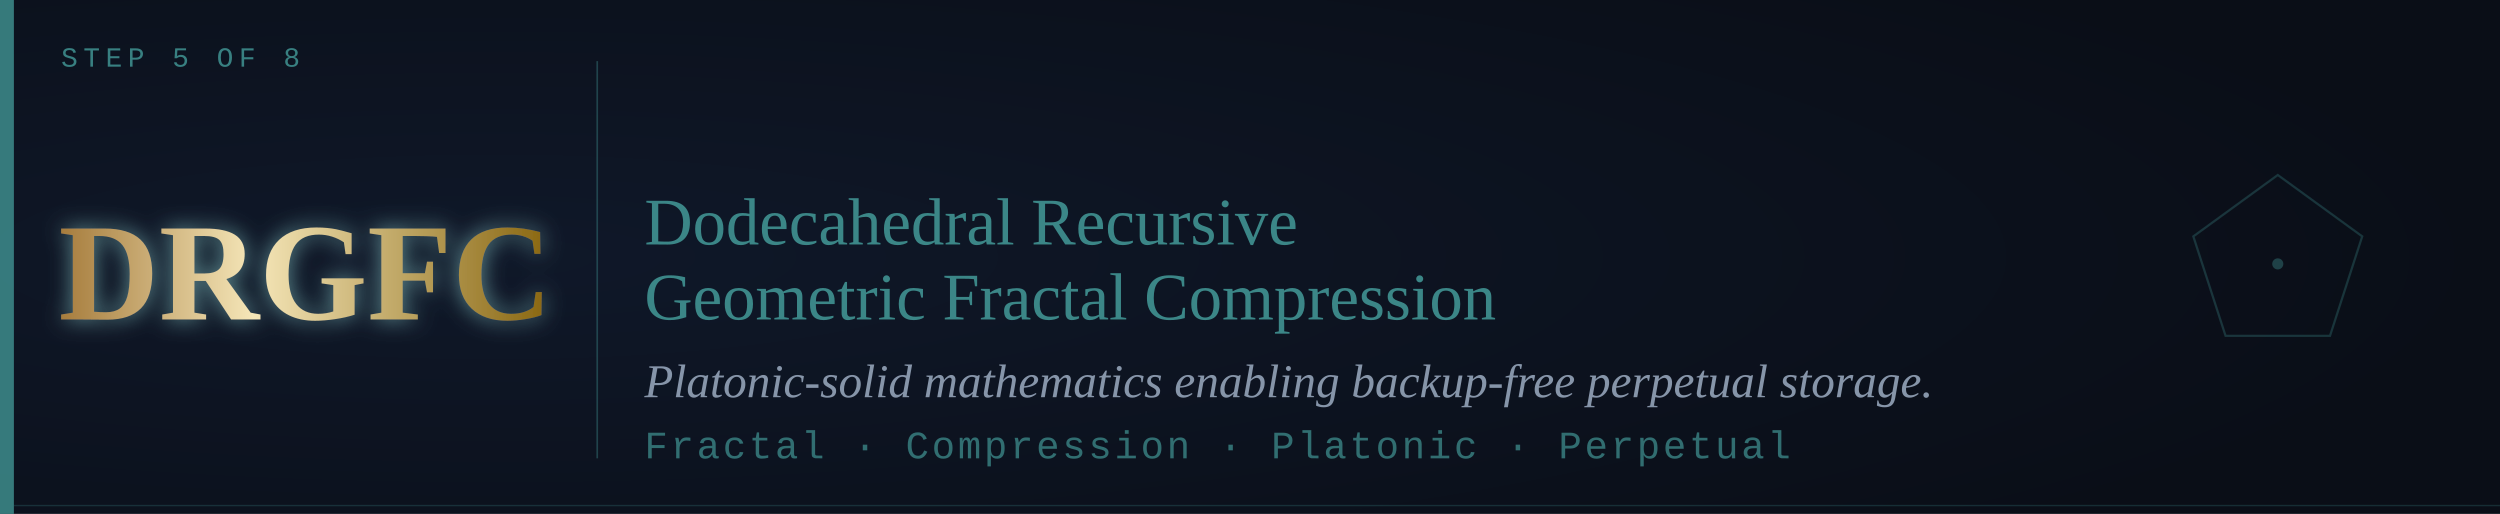
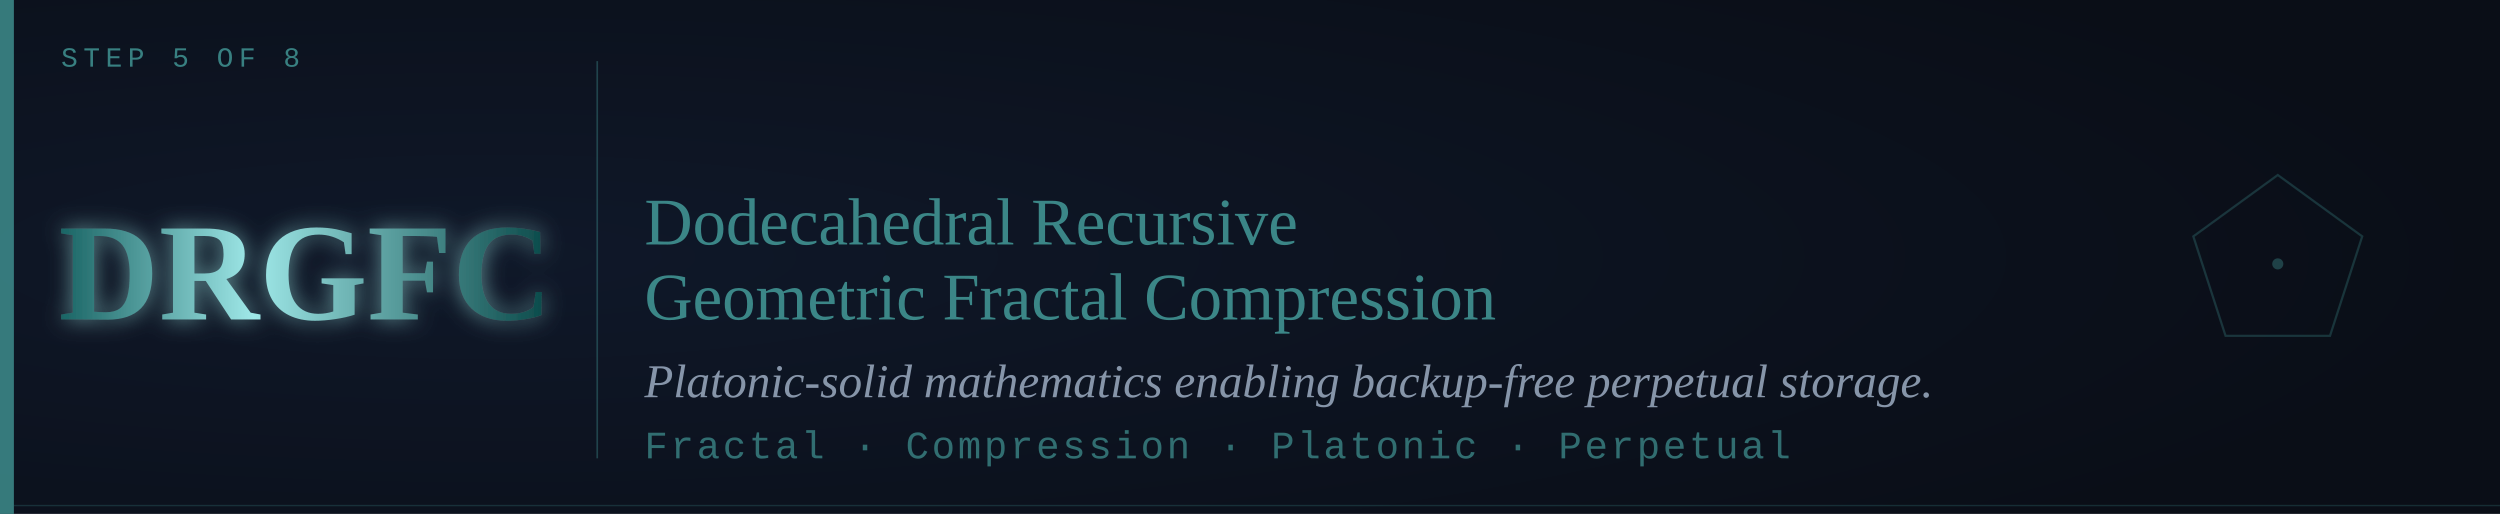
<svg xmlns="http://www.w3.org/2000/svg" viewBox="0 0 900 185" width="900" height="185">
  <defs>
    <radialGradient id="bg" cx="20%" cy="50%" r="80%">
      <stop offset="0%" stop-color="#0F1829" />
      <stop offset="100%" stop-color="#0A0E17" />
    </radialGradient>
    <filter id="tg" x="-40%" y="-40%" width="180%" height="180%">
      <feGaussianBlur in="SourceGraphic" stdDeviation="4" result="b" />
      <feColorMatrix in="b" type="matrix" values="0 0 0 0 0.24 0 0 0 0 0.55 0 0 0 0 0.55 0 0 0 0.7 0" result="tb" />
      <feMerge>
        <feMergeNode in="tb" />
        <feMergeNode in="SourceGraphic" />
      </feMerge>
    </filter>
    <filter id="gg" x="-30%" y="-30%" width="160%" height="160%">
      <feGaussianBlur in="SourceGraphic" stdDeviation="3.5" result="b" />
      <feColorMatrix in="b" type="matrix" values="0 0 0 0 0.79 0 0 0 0 0.66 0 0 0 0 0.30 0 0 0 0.6 0" result="gb" />
      <feMerge>
        <feMergeNode in="gb" />
        <feMergeNode in="SourceGraphic" />
      </feMerge>
    </filter>
    <linearGradient id="gt" x1="0" y1="0" x2="1" y2="0">
      <stop offset="0%" stop-color="#A67C3D" />
      <stop offset="40%" stop-color="#F5E6B8" />
      <stop offset="100%" stop-color="#8B6914" />
    </linearGradient>
+     <linearGradient id="tt" x1="0" y1="0" x2="1" y2="0">
+       <stop offset="0%" stop-color="#1A6464" />
+       <stop offset="40%" stop-color="#9FE8E8" />
+       <stop offset="100%" stop-color="#0D4C4C" />
+     </linearGradient>
  </defs>
  <rect width="900" height="185" fill="url(#bg)" />
  <rect x="0" y="0" width="5" height="185" fill="#3D8C8C" opacity="0.85" />
  <line x1="5" y1="182" x2="900" y2="182" stroke="#3D8C8C" stroke-width="0.5" opacity="0.25" />
  <text x="22" y="24" font-family="'Courier New',monospace" font-size="10" fill="#3D8C8C" letter-spacing="2" opacity="0.9">STEP 5 OF 8</text>
-   <text x="110" y="115" font-family="Georgia,'Times New Roman',serif" font-size="50" font-weight="bold" fill="url(#gt)" filter="url(#tg)" text-anchor="middle">DRGFC</text>
+   <text x="110" y="115" font-family="Georgia,'Times New Roman',serif" font-size="50" font-weight="bold" fill="url(#tt)" filter="url(#tg)" text-anchor="middle">DRGFC</text>
  <line x1="215" y1="22" x2="215" y2="165" stroke="#3D8C8C" stroke-width="0.6" opacity="0.4" />
  <text x="232" y="88" font-family="Georgia,'Times New Roman',serif" font-size="24" fill="#3D8C8C" opacity="0.95">Dodecahedral Recursive</text>
  <text x="232" y="115" font-family="Georgia,'Times New Roman',serif" font-size="24" fill="#3D8C8C" opacity="0.95">Geometric Fractal Compression</text>
  <text x="232" y="143" font-family="Georgia,'Times New Roman',serif" font-size="17" font-style="italic" fill="#94A3B8" opacity="0.9">Platonic-solid mathematics enabling backup-free perpetual storage.</text>
  <text x="232" y="165" font-family="'Courier New',monospace" font-size="14" fill="#3D8C8C" letter-spacing="1" opacity="0.75">Fractal · Compression · Platonic · Perpetual</text>
  <polygon points="820,63 850.4,85.1 838.8,120.9 801.2,120.9 789.6,85.1" fill="none" stroke="#3D8C8C" stroke-width="0.8" opacity="0.3" />
  <circle cx="820" cy="95" r="2" fill="#3D8C8C" opacity="0.4" />
</svg>
